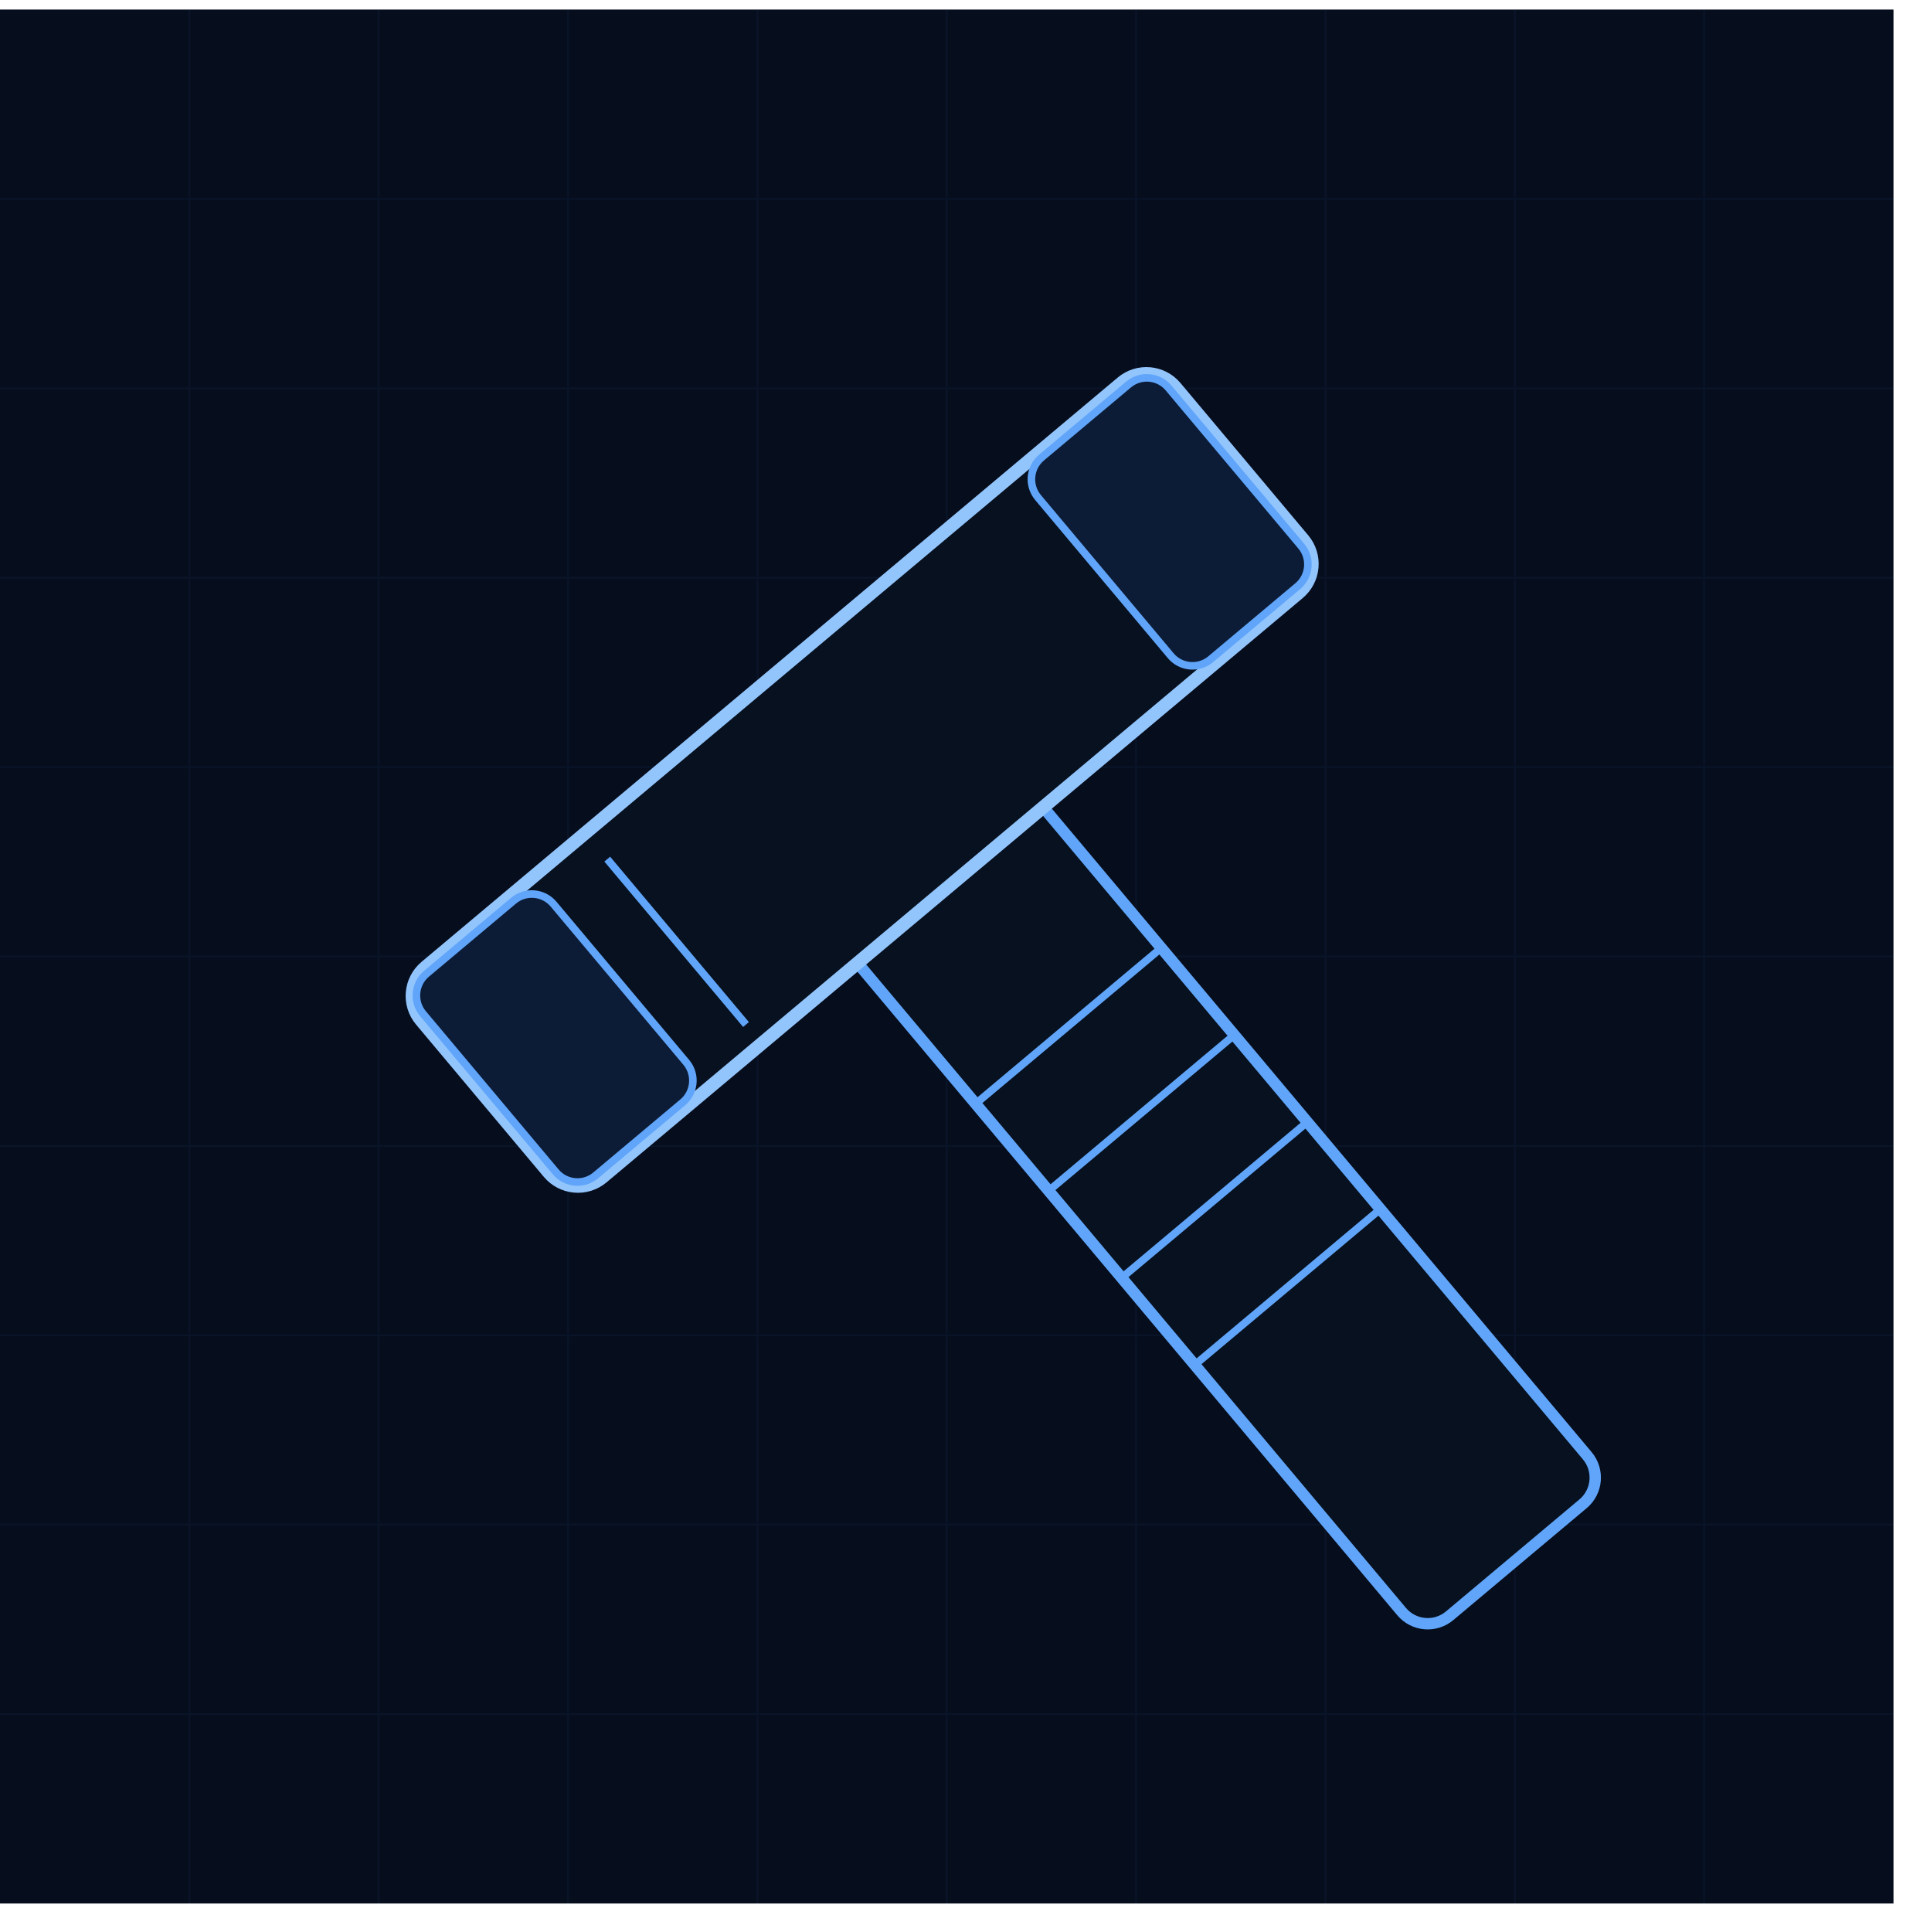
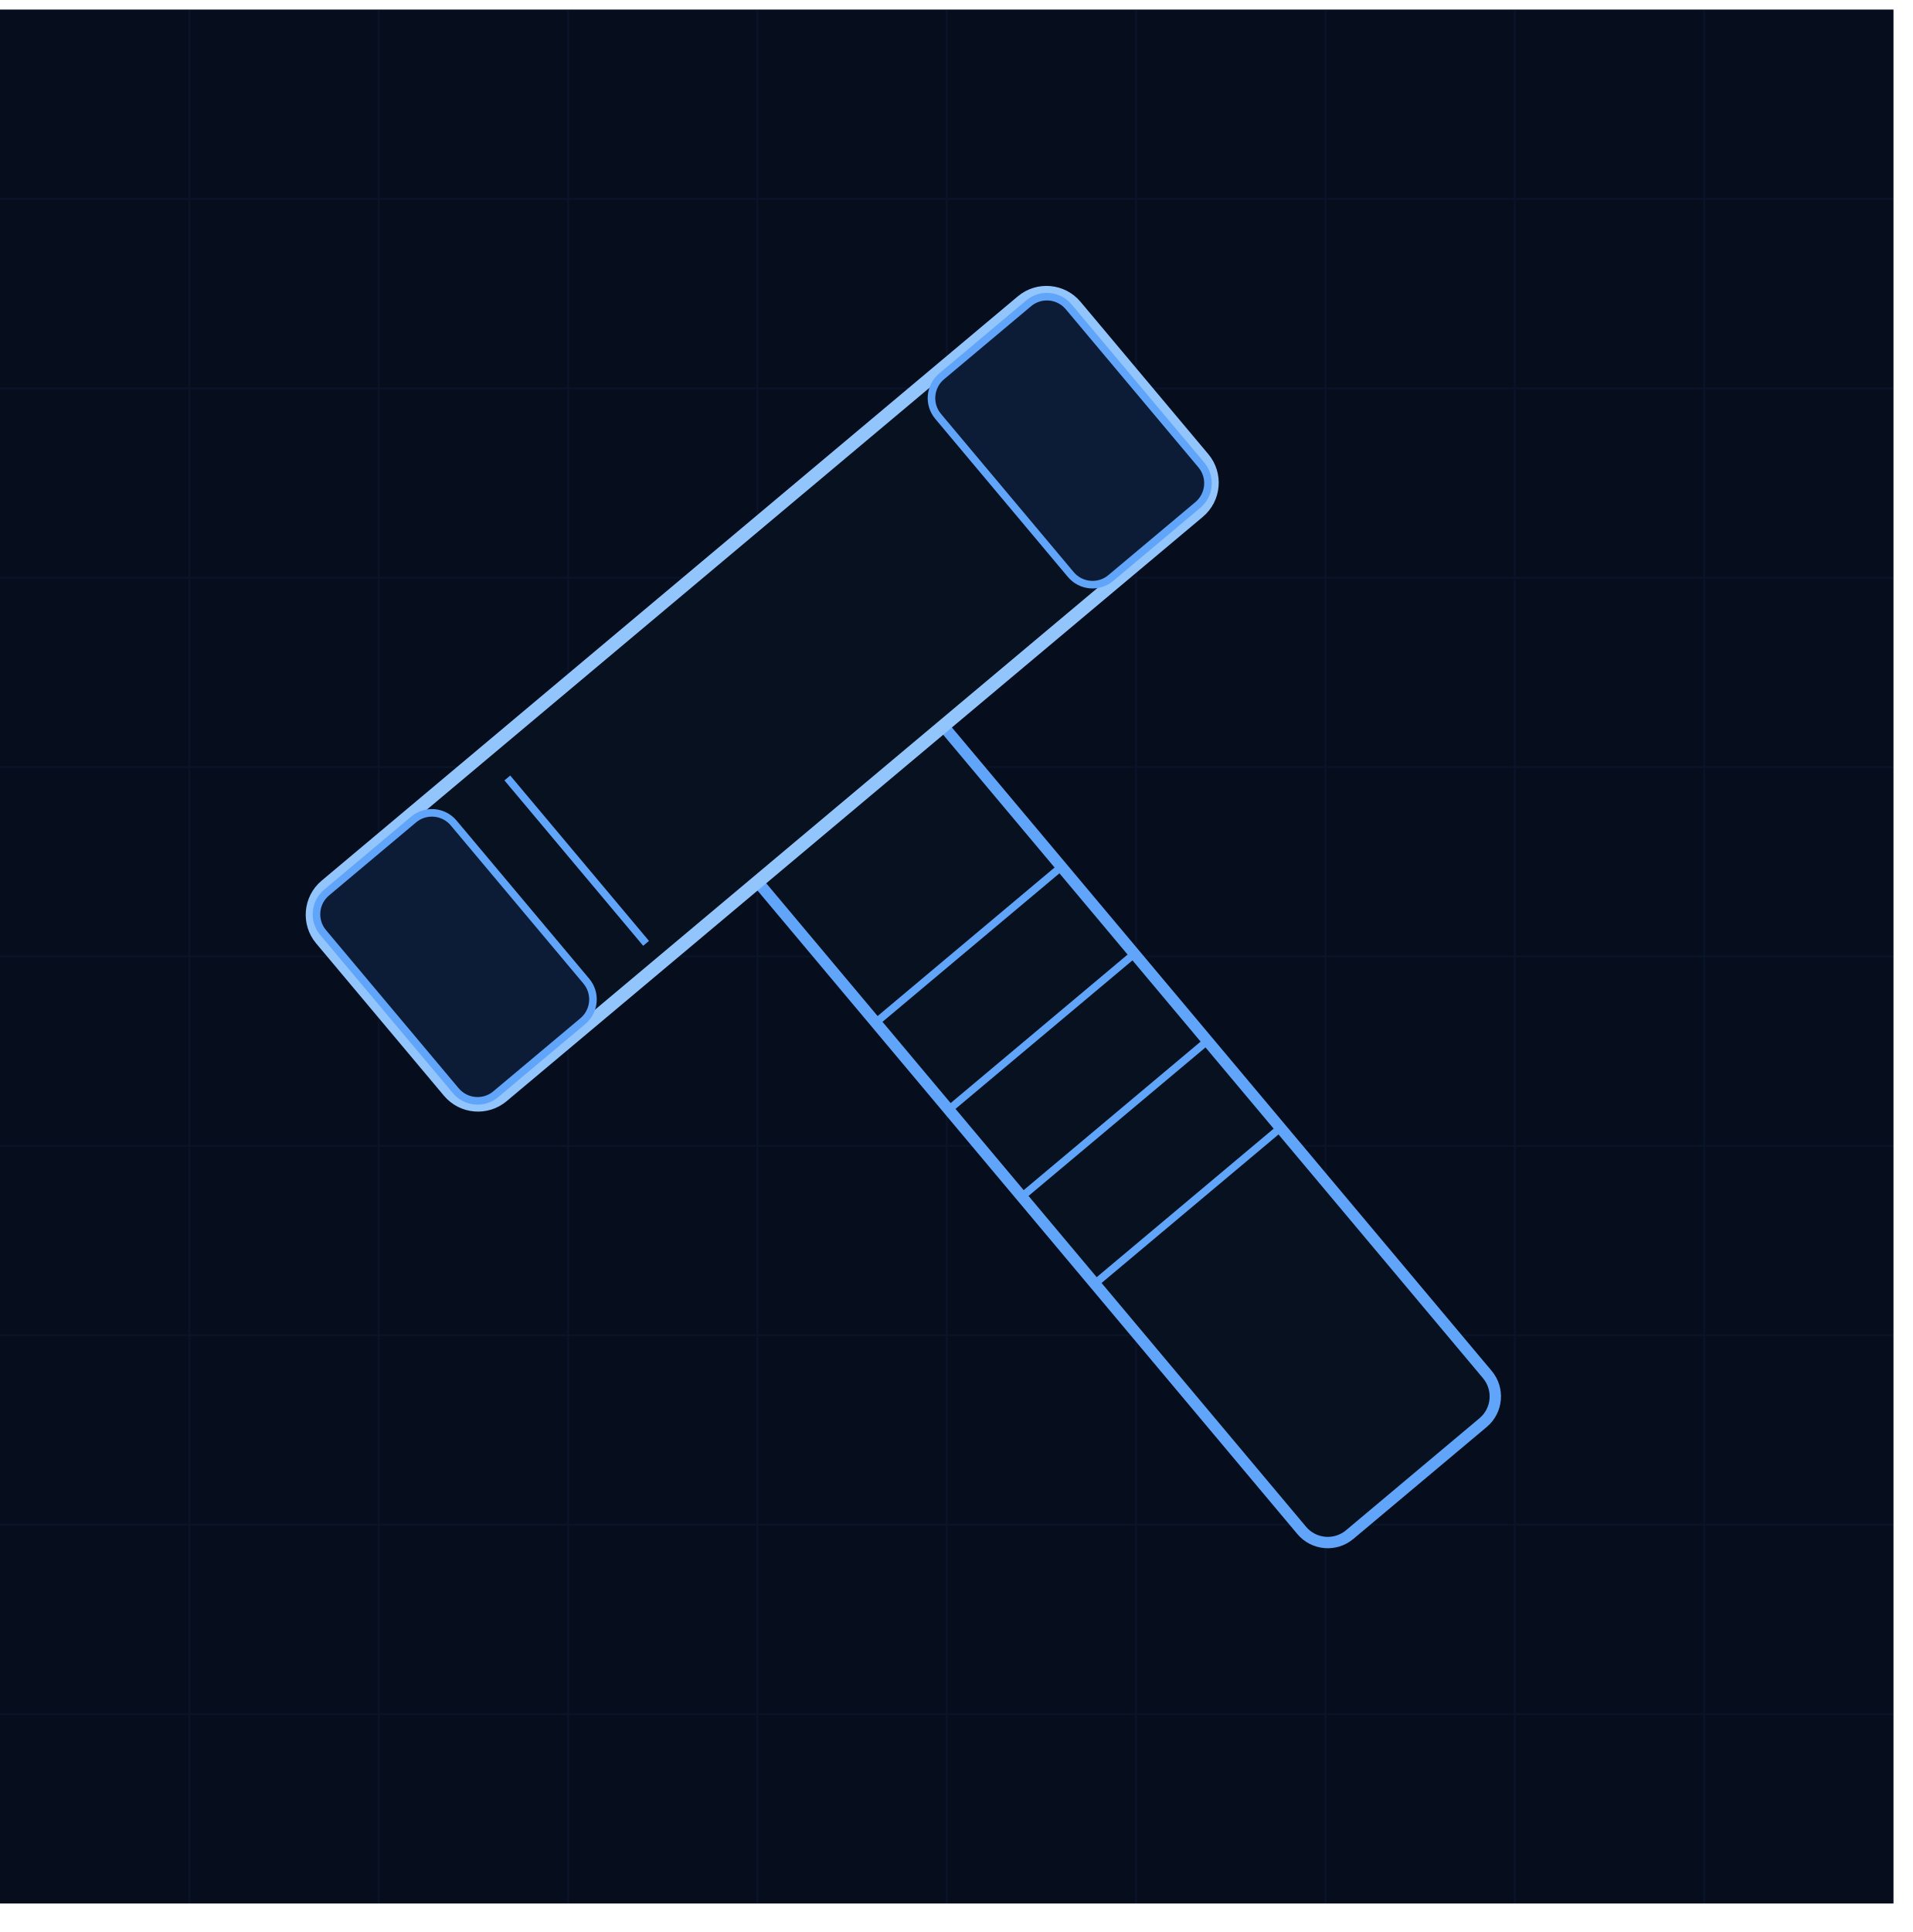
<svg xmlns="http://www.w3.org/2000/svg" width="1000" height="1010" viewBox="0 0 1010 1010" role="img" style="">
  <defs>
    <clipPath id="bg">
      <rect width="1000" height="1000" />
    </clipPath>
  </defs>
  <rect width="1000" height="1000" fill="#060d1c" style="fill:rgb(6, 13, 28);stroke:none;color:rgb(255, 255, 255);stroke-width:1px;stroke-linecap:butt;stroke-linejoin:miter;opacity:1;font-family:&quot;Anthropic Sans&quot;, -apple-system, BlinkMacSystemFont, &quot;Segoe UI&quot;, sans-serif;font-size:16px;font-weight:400;text-anchor:start;dominant-baseline:auto" />
  <g clip-path="url(#bg)" stroke="#3b82f6" stroke-width="1" opacity="0.06" style="fill:rgb(0, 0, 0);stroke:rgb(59, 130, 246);color:rgb(255, 255, 255);stroke-width:1px;stroke-linecap:butt;stroke-linejoin:miter;opacity:0.06;font-family:&quot;Anthropic Sans&quot;, -apple-system, BlinkMacSystemFont, &quot;Segoe UI&quot;, sans-serif;font-size:16px;font-weight:400;text-anchor:start;dominant-baseline:auto">
    <line x1="100" y1="0" x2="100" y2="1000" style="fill:rgb(0, 0, 0);stroke:rgb(59, 130, 246);color:rgb(255, 255, 255);stroke-width:1px;stroke-linecap:butt;stroke-linejoin:miter;opacity:1;font-family:&quot;Anthropic Sans&quot;, -apple-system, BlinkMacSystemFont, &quot;Segoe UI&quot;, sans-serif;font-size:16px;font-weight:400;text-anchor:start;dominant-baseline:auto" />
    <line x1="200" y1="0" x2="200" y2="1000" style="fill:rgb(0, 0, 0);stroke:rgb(59, 130, 246);color:rgb(255, 255, 255);stroke-width:1px;stroke-linecap:butt;stroke-linejoin:miter;opacity:1;font-family:&quot;Anthropic Sans&quot;, -apple-system, BlinkMacSystemFont, &quot;Segoe UI&quot;, sans-serif;font-size:16px;font-weight:400;text-anchor:start;dominant-baseline:auto" />
    <line x1="300" y1="0" x2="300" y2="1000" style="fill:rgb(0, 0, 0);stroke:rgb(59, 130, 246);color:rgb(255, 255, 255);stroke-width:1px;stroke-linecap:butt;stroke-linejoin:miter;opacity:1;font-family:&quot;Anthropic Sans&quot;, -apple-system, BlinkMacSystemFont, &quot;Segoe UI&quot;, sans-serif;font-size:16px;font-weight:400;text-anchor:start;dominant-baseline:auto" />
    <line x1="400" y1="0" x2="400" y2="1000" style="fill:rgb(0, 0, 0);stroke:rgb(59, 130, 246);color:rgb(255, 255, 255);stroke-width:1px;stroke-linecap:butt;stroke-linejoin:miter;opacity:1;font-family:&quot;Anthropic Sans&quot;, -apple-system, BlinkMacSystemFont, &quot;Segoe UI&quot;, sans-serif;font-size:16px;font-weight:400;text-anchor:start;dominant-baseline:auto" />
    <line x1="500" y1="0" x2="500" y2="1000" style="fill:rgb(0, 0, 0);stroke:rgb(59, 130, 246);color:rgb(255, 255, 255);stroke-width:1px;stroke-linecap:butt;stroke-linejoin:miter;opacity:1;font-family:&quot;Anthropic Sans&quot;, -apple-system, BlinkMacSystemFont, &quot;Segoe UI&quot;, sans-serif;font-size:16px;font-weight:400;text-anchor:start;dominant-baseline:auto" />
    <line x1="600" y1="0" x2="600" y2="1000" style="fill:rgb(0, 0, 0);stroke:rgb(59, 130, 246);color:rgb(255, 255, 255);stroke-width:1px;stroke-linecap:butt;stroke-linejoin:miter;opacity:1;font-family:&quot;Anthropic Sans&quot;, -apple-system, BlinkMacSystemFont, &quot;Segoe UI&quot;, sans-serif;font-size:16px;font-weight:400;text-anchor:start;dominant-baseline:auto" />
    <line x1="700" y1="0" x2="700" y2="1000" style="fill:rgb(0, 0, 0);stroke:rgb(59, 130, 246);color:rgb(255, 255, 255);stroke-width:1px;stroke-linecap:butt;stroke-linejoin:miter;opacity:1;font-family:&quot;Anthropic Sans&quot;, -apple-system, BlinkMacSystemFont, &quot;Segoe UI&quot;, sans-serif;font-size:16px;font-weight:400;text-anchor:start;dominant-baseline:auto" />
    <line x1="800" y1="0" x2="800" y2="1000" style="fill:rgb(0, 0, 0);stroke:rgb(59, 130, 246);color:rgb(255, 255, 255);stroke-width:1px;stroke-linecap:butt;stroke-linejoin:miter;opacity:1;font-family:&quot;Anthropic Sans&quot;, -apple-system, BlinkMacSystemFont, &quot;Segoe UI&quot;, sans-serif;font-size:16px;font-weight:400;text-anchor:start;dominant-baseline:auto" />
    <line x1="900" y1="0" x2="900" y2="1000" style="fill:rgb(0, 0, 0);stroke:rgb(59, 130, 246);color:rgb(255, 255, 255);stroke-width:1px;stroke-linecap:butt;stroke-linejoin:miter;opacity:1;font-family:&quot;Anthropic Sans&quot;, -apple-system, BlinkMacSystemFont, &quot;Segoe UI&quot;, sans-serif;font-size:16px;font-weight:400;text-anchor:start;dominant-baseline:auto" />
    <line x1="0" y1="100" x2="1000" y2="100" style="fill:rgb(0, 0, 0);stroke:rgb(59, 130, 246);color:rgb(255, 255, 255);stroke-width:1px;stroke-linecap:butt;stroke-linejoin:miter;opacity:1;font-family:&quot;Anthropic Sans&quot;, -apple-system, BlinkMacSystemFont, &quot;Segoe UI&quot;, sans-serif;font-size:16px;font-weight:400;text-anchor:start;dominant-baseline:auto" />
    <line x1="0" y1="200" x2="1000" y2="200" style="fill:rgb(0, 0, 0);stroke:rgb(59, 130, 246);color:rgb(255, 255, 255);stroke-width:1px;stroke-linecap:butt;stroke-linejoin:miter;opacity:1;font-family:&quot;Anthropic Sans&quot;, -apple-system, BlinkMacSystemFont, &quot;Segoe UI&quot;, sans-serif;font-size:16px;font-weight:400;text-anchor:start;dominant-baseline:auto" />
    <line x1="0" y1="300" x2="1000" y2="300" style="fill:rgb(0, 0, 0);stroke:rgb(59, 130, 246);color:rgb(255, 255, 255);stroke-width:1px;stroke-linecap:butt;stroke-linejoin:miter;opacity:1;font-family:&quot;Anthropic Sans&quot;, -apple-system, BlinkMacSystemFont, &quot;Segoe UI&quot;, sans-serif;font-size:16px;font-weight:400;text-anchor:start;dominant-baseline:auto" />
    <line x1="0" y1="400" x2="1000" y2="400" style="fill:rgb(0, 0, 0);stroke:rgb(59, 130, 246);color:rgb(255, 255, 255);stroke-width:1px;stroke-linecap:butt;stroke-linejoin:miter;opacity:1;font-family:&quot;Anthropic Sans&quot;, -apple-system, BlinkMacSystemFont, &quot;Segoe UI&quot;, sans-serif;font-size:16px;font-weight:400;text-anchor:start;dominant-baseline:auto" />
    <line x1="0" y1="500" x2="1000" y2="500" style="fill:rgb(0, 0, 0);stroke:rgb(59, 130, 246);color:rgb(255, 255, 255);stroke-width:1px;stroke-linecap:butt;stroke-linejoin:miter;opacity:1;font-family:&quot;Anthropic Sans&quot;, -apple-system, BlinkMacSystemFont, &quot;Segoe UI&quot;, sans-serif;font-size:16px;font-weight:400;text-anchor:start;dominant-baseline:auto" />
    <line x1="0" y1="600" x2="1000" y2="600" style="fill:rgb(0, 0, 0);stroke:rgb(59, 130, 246);color:rgb(255, 255, 255);stroke-width:1px;stroke-linecap:butt;stroke-linejoin:miter;opacity:1;font-family:&quot;Anthropic Sans&quot;, -apple-system, BlinkMacSystemFont, &quot;Segoe UI&quot;, sans-serif;font-size:16px;font-weight:400;text-anchor:start;dominant-baseline:auto" />
    <line x1="0" y1="700" x2="1000" y2="700" style="fill:rgb(0, 0, 0);stroke:rgb(59, 130, 246);color:rgb(255, 255, 255);stroke-width:1px;stroke-linecap:butt;stroke-linejoin:miter;opacity:1;font-family:&quot;Anthropic Sans&quot;, -apple-system, BlinkMacSystemFont, &quot;Segoe UI&quot;, sans-serif;font-size:16px;font-weight:400;text-anchor:start;dominant-baseline:auto" />
    <line x1="0" y1="800" x2="1000" y2="800" style="fill:rgb(0, 0, 0);stroke:rgb(59, 130, 246);color:rgb(255, 255, 255);stroke-width:1px;stroke-linecap:butt;stroke-linejoin:miter;opacity:1;font-family:&quot;Anthropic Sans&quot;, -apple-system, BlinkMacSystemFont, &quot;Segoe UI&quot;, sans-serif;font-size:16px;font-weight:400;text-anchor:start;dominant-baseline:auto" />
    <line x1="0" y1="900" x2="1000" y2="900" style="fill:rgb(0, 0, 0);stroke:rgb(59, 130, 246);color:rgb(255, 255, 255);stroke-width:1px;stroke-linecap:butt;stroke-linejoin:miter;opacity:1;font-family:&quot;Anthropic Sans&quot;, -apple-system, BlinkMacSystemFont, &quot;Segoe UI&quot;, sans-serif;font-size:16px;font-weight:400;text-anchor:start;dominant-baseline:auto" />
  </g>
-   <g transform="rotate(-40, 500, 460)" style="fill:rgb(0, 0, 0);stroke:none;color:rgb(255, 255, 255);stroke-width:1px;stroke-linecap:butt;stroke-linejoin:miter;opacity:1;font-family:&quot;Anthropic Sans&quot;, -apple-system, BlinkMacSystemFont, &quot;Segoe UI&quot;, sans-serif;font-size:16px;font-weight:400;text-anchor:start;dominant-baseline:auto">
+   <g transform="translate(552, 542) rotate(-40) translate(-500, -623)" style="fill:rgb(0, 0, 0);stroke:none;color:rgb(255, 255, 255);stroke-width:1px;stroke-linecap:butt;stroke-linejoin:miter;opacity:1;font-family:&quot;Anthropic Sans&quot;, -apple-system, BlinkMacSystemFont, &quot;Segoe UI&quot;, sans-serif;font-size:16px;font-weight:400;text-anchor:start;dominant-baseline:auto">
    <rect x="436" y="408" width="128" height="520" rx="18" fill="#07111f" stroke="#60a5fa" stroke-width="6" style="fill:rgb(7, 17, 31);stroke:rgb(96, 165, 250);color:rgb(255, 255, 255);stroke-width:6px;stroke-linecap:butt;stroke-linejoin:miter;opacity:1;font-family:&quot;Anthropic Sans&quot;, -apple-system, BlinkMacSystemFont, &quot;Segoe UI&quot;, sans-serif;font-size:16px;font-weight:400;text-anchor:start;dominant-baseline:auto" />
    <line x1="436" y1="560" x2="564" y2="560" stroke="#60a5fa" stroke-width="4" opacity="1" style="fill:rgb(0, 0, 0);stroke:rgb(96, 165, 250);color:rgb(255, 255, 255);stroke-width:4px;stroke-linecap:butt;stroke-linejoin:miter;opacity:1;font-family:&quot;Anthropic Sans&quot;, -apple-system, BlinkMacSystemFont, &quot;Segoe UI&quot;, sans-serif;font-size:16px;font-weight:400;text-anchor:start;dominant-baseline:auto" />
    <line x1="436" y1="620" x2="564" y2="620" stroke="#60a5fa" stroke-width="4" opacity="1" style="fill:rgb(0, 0, 0);stroke:rgb(96, 165, 250);color:rgb(255, 255, 255);stroke-width:4px;stroke-linecap:butt;stroke-linejoin:miter;opacity:1;font-family:&quot;Anthropic Sans&quot;, -apple-system, BlinkMacSystemFont, &quot;Segoe UI&quot;, sans-serif;font-size:16px;font-weight:400;text-anchor:start;dominant-baseline:auto" />
    <line x1="436" y1="680" x2="564" y2="680" stroke="#60a5fa" stroke-width="4" opacity="1" style="fill:rgb(0, 0, 0);stroke:rgb(96, 165, 250);color:rgb(255, 255, 255);stroke-width:4px;stroke-linecap:butt;stroke-linejoin:miter;opacity:1;font-family:&quot;Anthropic Sans&quot;, -apple-system, BlinkMacSystemFont, &quot;Segoe UI&quot;, sans-serif;font-size:16px;font-weight:400;text-anchor:start;dominant-baseline:auto" />
    <line x1="436" y1="740" x2="564" y2="740" stroke="#60a5fa" stroke-width="4" opacity="1" style="fill:rgb(0, 0, 0);stroke:rgb(96, 165, 250);color:rgb(255, 255, 255);stroke-width:4px;stroke-linecap:butt;stroke-linejoin:miter;opacity:1;font-family:&quot;Anthropic Sans&quot;, -apple-system, BlinkMacSystemFont, &quot;Segoe UI&quot;, sans-serif;font-size:16px;font-weight:400;text-anchor:start;dominant-baseline:auto" />
    <rect x="240" y="318" width="520" height="145" rx="20" fill="#07111f" stroke="#93c5fd" stroke-width="7" style="fill:rgb(7, 17, 31);stroke:rgb(147, 197, 253);color:rgb(255, 255, 255);stroke-width:7px;stroke-linecap:butt;stroke-linejoin:miter;opacity:1;font-family:&quot;Anthropic Sans&quot;, -apple-system, BlinkMacSystemFont, &quot;Segoe UI&quot;, sans-serif;font-size:16px;font-weight:400;text-anchor:start;dominant-baseline:auto" />
    <rect x="243" y="321" width="90" height="139" rx="15" fill="#0c1c36" stroke="#60a5fa" stroke-width="4" style="fill:rgb(12, 28, 54);stroke:rgb(96, 165, 250);color:rgb(255, 255, 255);stroke-width:4px;stroke-linecap:butt;stroke-linejoin:miter;opacity:1;font-family:&quot;Anthropic Sans&quot;, -apple-system, BlinkMacSystemFont, &quot;Segoe UI&quot;, sans-serif;font-size:16px;font-weight:400;text-anchor:start;dominant-baseline:auto" />
    <rect x="667" y="321" width="90" height="139" rx="15" fill="#0c1c36" stroke="#60a5fa" stroke-width="4" style="fill:rgb(12, 28, 54);stroke:rgb(96, 165, 250);color:rgb(255, 255, 255);stroke-width:4px;stroke-linecap:butt;stroke-linejoin:miter;opacity:1;font-family:&quot;Anthropic Sans&quot;, -apple-system, BlinkMacSystemFont, &quot;Segoe UI&quot;, sans-serif;font-size:16px;font-weight:400;text-anchor:start;dominant-baseline:auto" />
    <line x1="370" y1="336" x2="370" y2="450" stroke="#60a5fa" stroke-width="4" opacity="1" style="fill:rgb(0, 0, 0);stroke:rgb(96, 165, 250);color:rgb(255, 255, 255);stroke-width:4px;stroke-linecap:butt;stroke-linejoin:miter;opacity:1;font-family:&quot;Anthropic Sans&quot;, -apple-system, BlinkMacSystemFont, &quot;Segoe UI&quot;, sans-serif;font-size:16px;font-weight:400;text-anchor:start;dominant-baseline:auto" />
  </g>
</svg>
